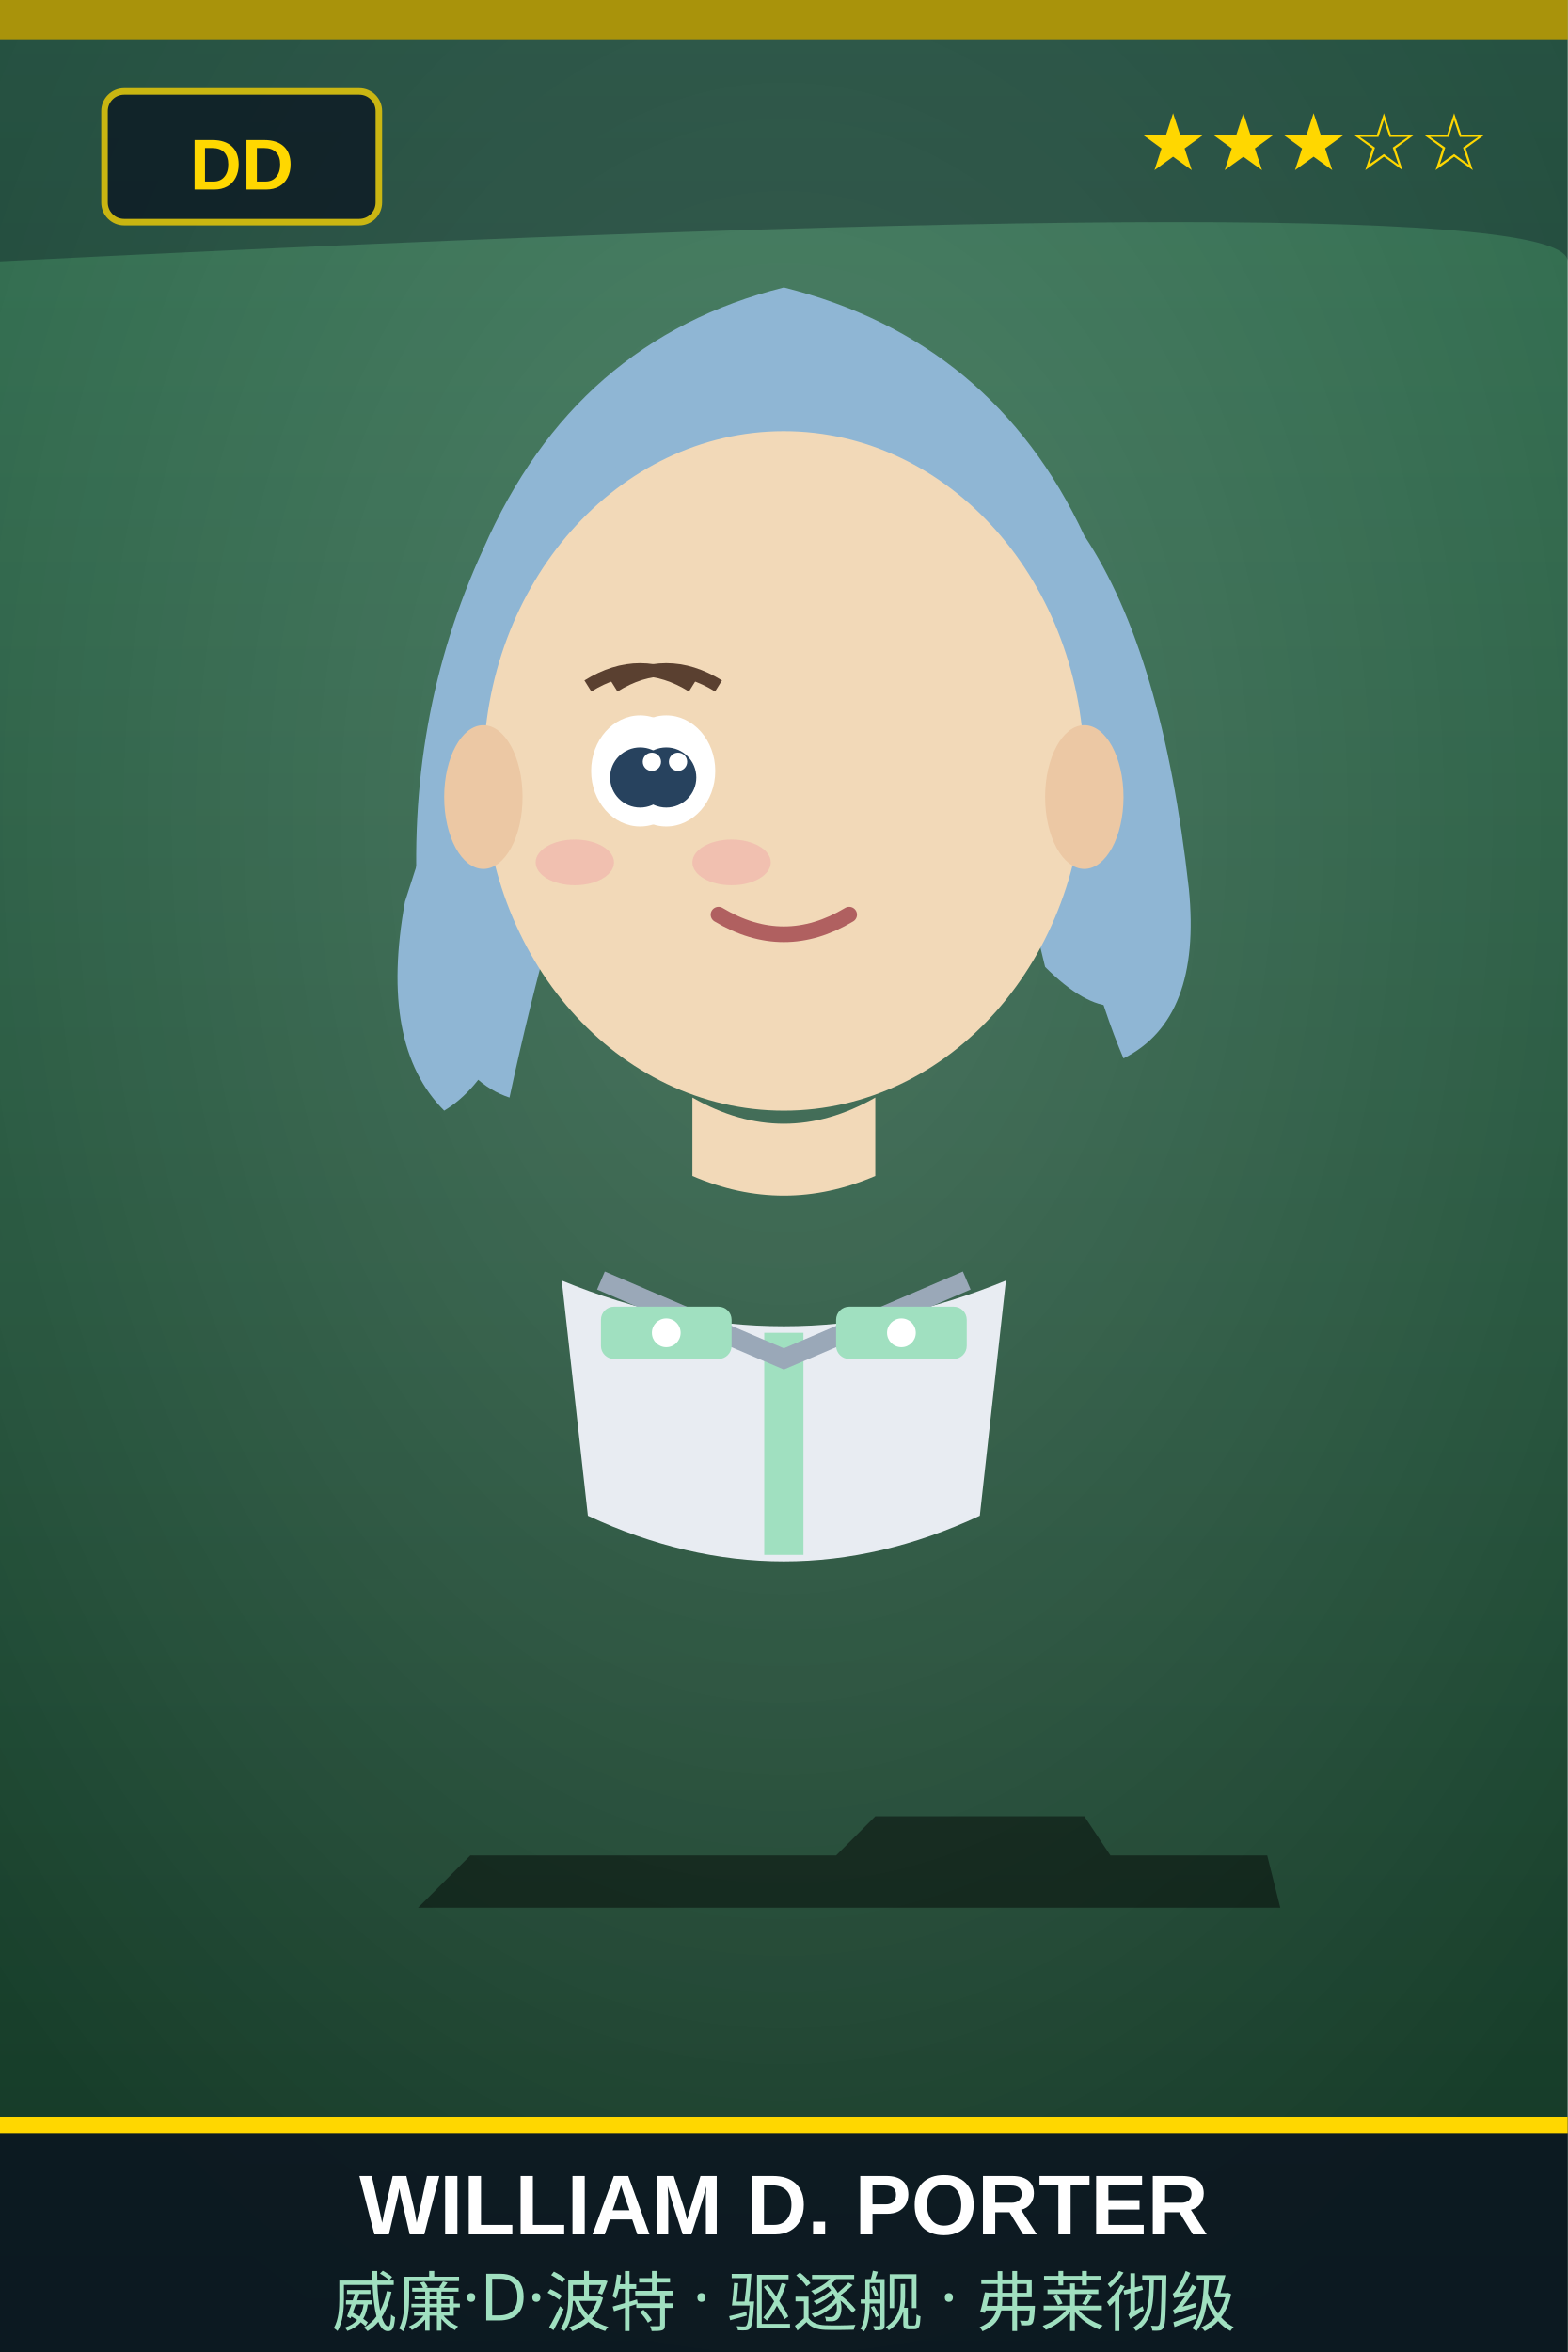
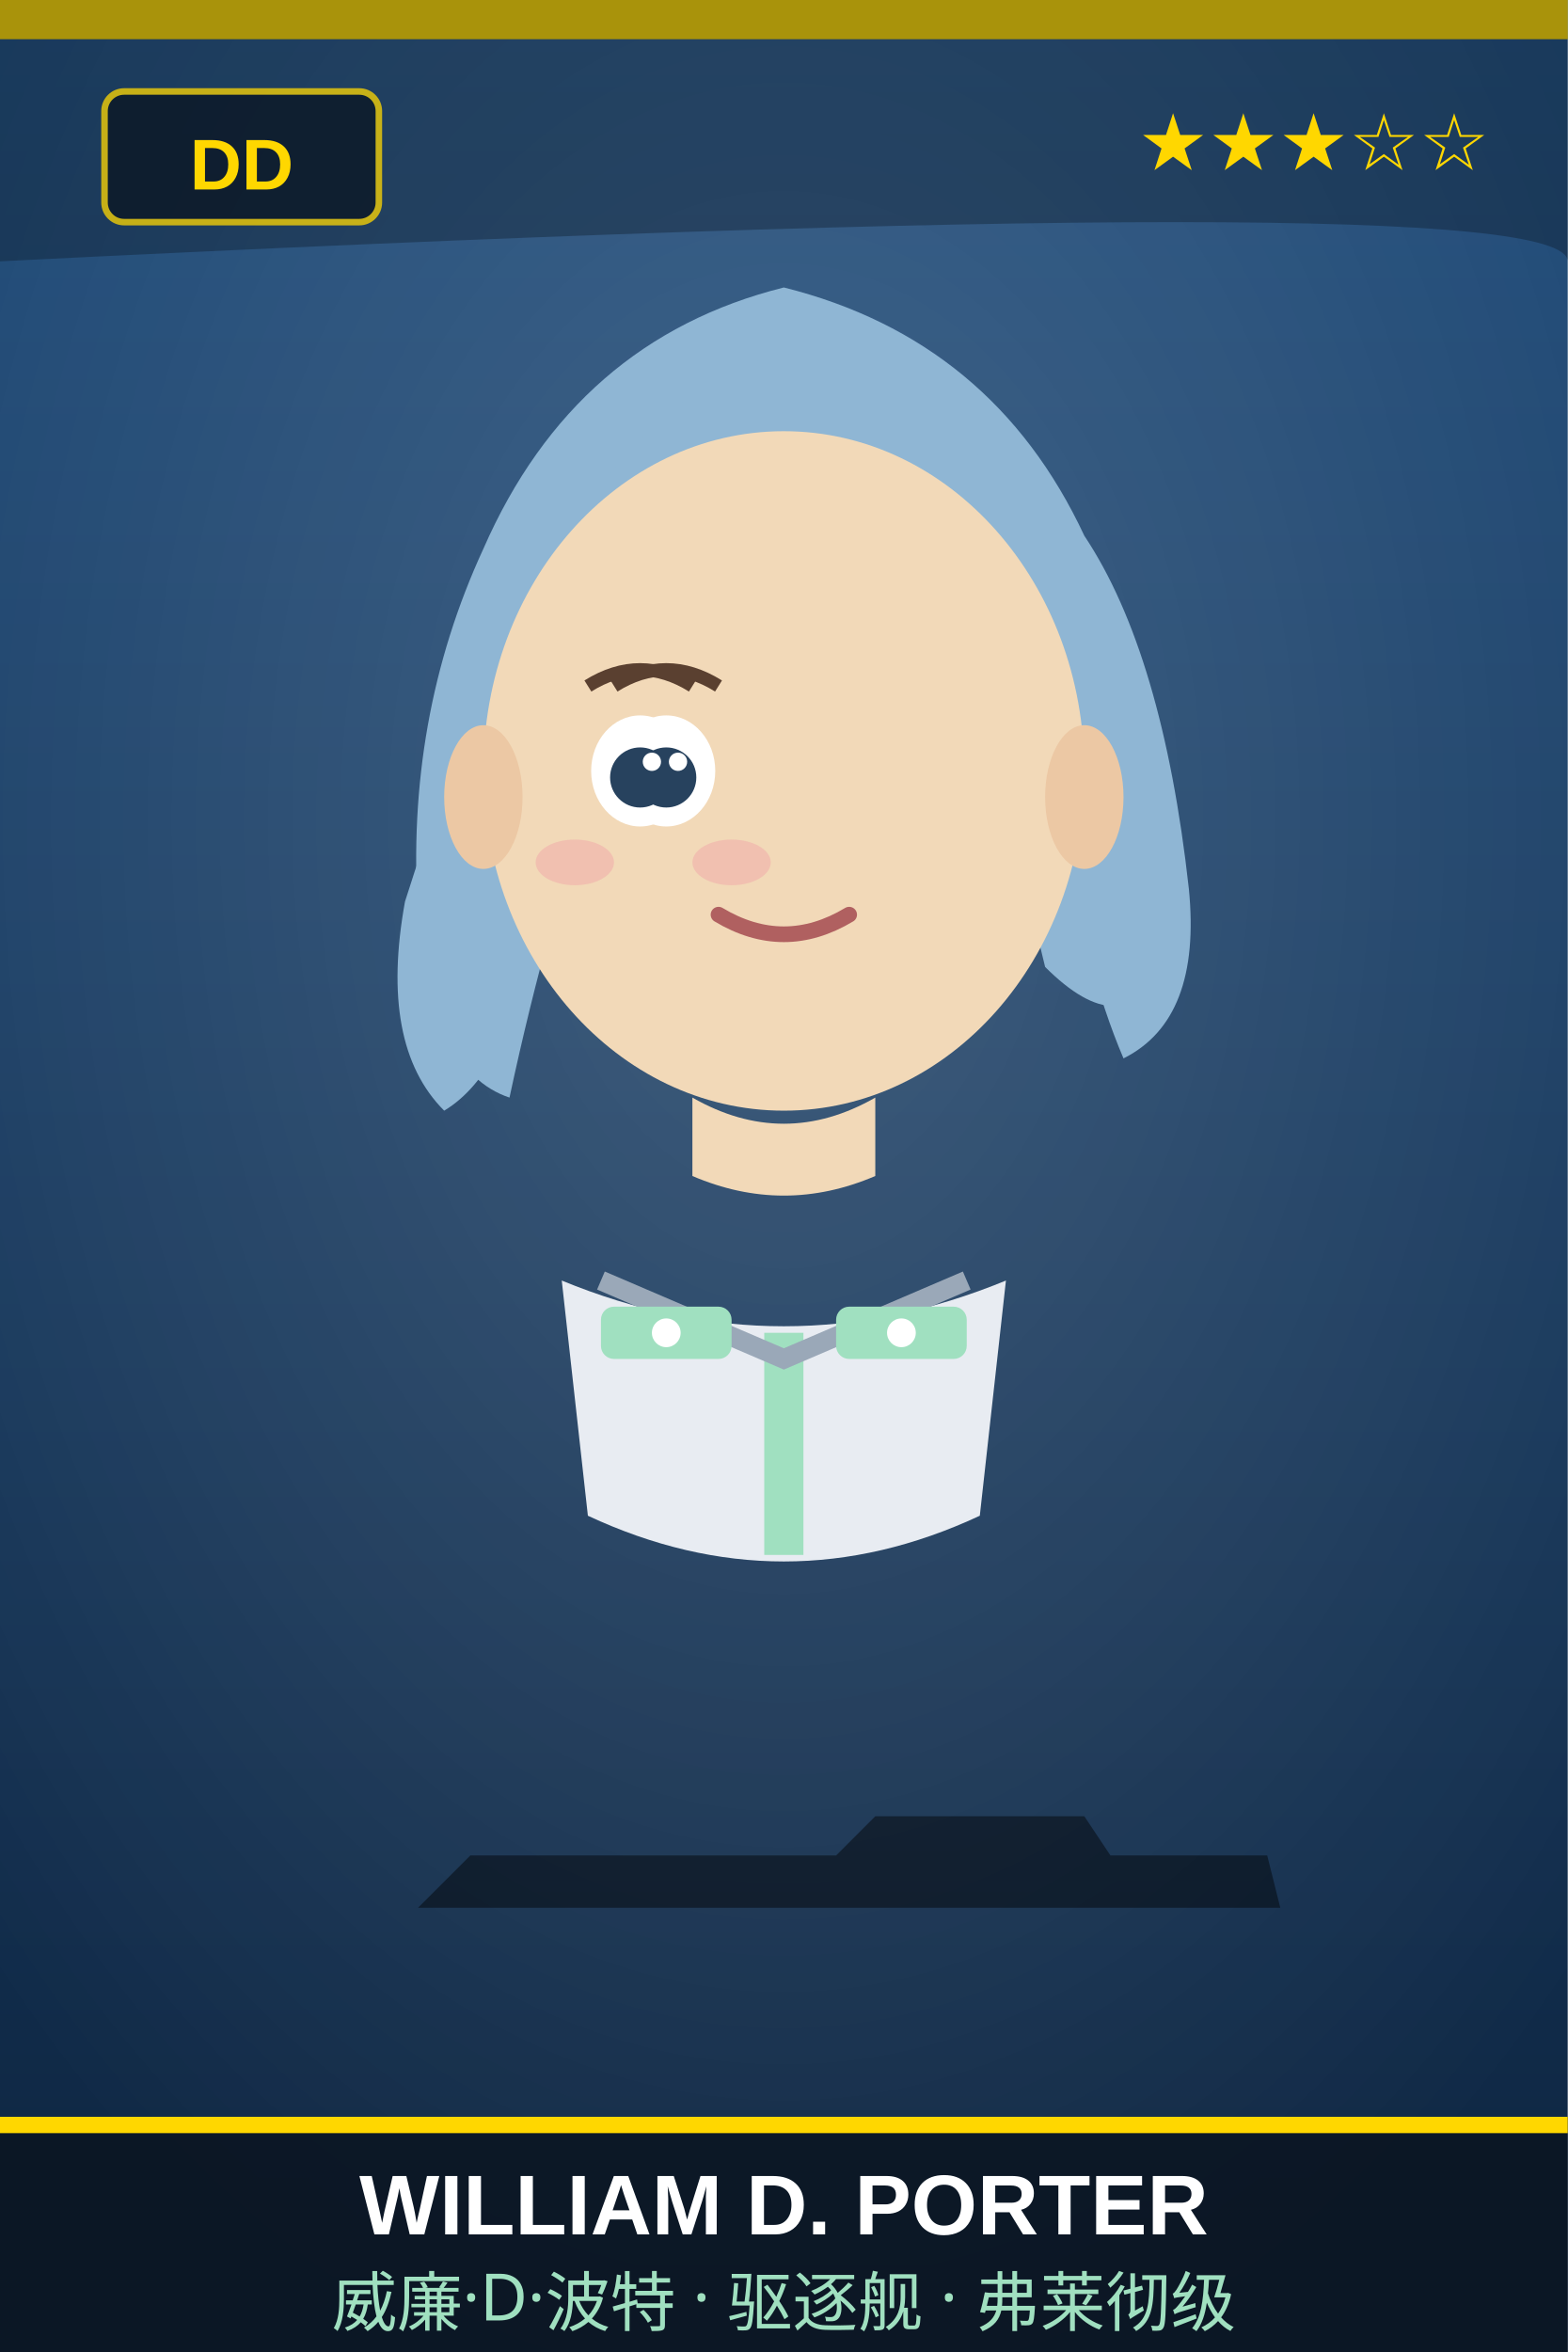
<svg xmlns="http://www.w3.org/2000/svg" width="240" height="360" viewBox="0 0 240 360">
  <defs>
    <linearGradient id="bg" x1="0" y1="0" x2="0" y2="1">
-       <stop offset="0" stop-color="#2f6f4f" />
-       <stop offset="1" stop-color="#143725" />
+       <stop offset="0" stop-color="#1c4a7a" />
+       <stop offset="1" stop-color="#0e2540" />
    </linearGradient>
    <radialGradient id="glow" cx="0.5" cy="0.35" r="0.7">
      <stop offset="0" stop-color="#ffffff" stop-opacity="0.18" />
      <stop offset="1" stop-color="#ffffff" stop-opacity="0" />
    </radialGradient>
  </defs>
  <rect width="240" height="360" fill="url(#bg)" />
  <rect width="240" height="360" fill="url(#glow)" />
  <rect x="0" y="0" width="240" height="6" fill="#ffd700" />
  <path d="M0,40 Q240,28 240,40 L240,0 L0,0 Z" fill="#0a1420" opacity="0.35" />
  <g transform="translate(16,14)">
    <rect width="42" height="20" rx="3" fill="#0a1420" opacity="0.75" stroke="#ffd700" stroke-width="1" />
    <text x="21" y="15" font-size="11" font-weight="bold" text-anchor="middle" fill="#ffd700" font-family="Arial">DD</text>
  </g>
  <text x="228" y="26" font-size="12" text-anchor="end" fill="#ffd700" font-family="Arial">★★★☆☆</text>
  <path d="M74,84 Q62,110 64,140 Q66,164 78,168 Q84,140 92,118 Q96,92 110,78 Q130,66 150,80 Q162,96 162,124 Q166,148 172,162 Q184,156 182,136 Q178,100 166,82 Q152,52 120,44 Q88,52 74,84 Z" fill="#8fb6d4" />
  <path d="M62,138 Q58,160 68,170 Q78,164 82,142 Q84,122 92,104 Q92,86 104,76 Q120,66 138,78 Q148,88 152,108 Q156,132 160,148 Q172,160 178,148 Q174,116 166,96 Q154,62 120,54 Q86,62 62,138 Z" fill="#8fb6d4" />
  <ellipse cx="120" cy="118" rx="46" ry="52" fill="#f2d9b8" />
  <ellipse cx="74" cy="122" rx="6" ry="11" fill="#ecc8a4" />
  <ellipse cx="166" cy="122" rx="6" ry="11" fill="#ecc8a4" />
  <path d="M106,168 Q120,176 134,168 L134,180 Q120,186 106,180 Z" fill="#f2d9b8" />
  <path d="M86,196 Q120,210 154,196 L150,232 Q120,246 90,232 Z" fill="#e8ecf2" />
  <path d="M120,204 L120,238" stroke="#a0e0c0" stroke-width="6" />
  <path d="M92,196 L120,208 L148,196" stroke="#9aa8b8" stroke-width="3" fill="none" />
  <rect x="92" y="200" width="20" height="8" rx="2" fill="#a0e0c0" />
  <rect x="128" y="200" width="20" height="8" rx="2" fill="#a0e0c0" />
  <circle cx="102" cy="204" r="2.2" fill="#fff" />
  <circle cx="138" cy="204" r="2.2" fill="#fff" />
  <ellipse cx="102" cy="118" rx="7.5" ry="8.5" fill="#fff" />
  <ellipse cx="98" cy="118" rx="7.5" ry="8.5" fill="#fff" />
  <circle cx="102" cy="119" r="4.6" fill="#27425e" />
  <circle cx="98" cy="119" r="4.6" fill="#27425e" />
  <circle cx="103.8" cy="116.6" r="1.4" fill="#fff" />
  <circle cx="99.8" cy="116.6" r="1.4" fill="#fff" />
  <path d="M94,105 Q102,100 110,105" stroke="#5a4030" stroke-width="2" fill="none" />
  <path d="M90,105 Q98,100 106,105" stroke="#5a4030" stroke-width="2" fill="none" />
  <path d="M110,140 Q120,146 130,140" stroke="#b06060" stroke-width="2.4" fill="none" stroke-linecap="round" />
  <ellipse cx="88" cy="132" rx="6" ry="3.5" fill="#f0a8a8" opacity="0.5" />
  <ellipse cx="112" cy="132" rx="6" ry="3.5" fill="#f0a8a8" opacity="0.5" />
  <g transform="translate(0,0)" fill="#000" opacity="0.45">
    <path d="M64,292 L72,284 L128,284 L134,278 L166,278 L170,284 L194,284 L196,292 Z" />
  </g>
  <rect x="0" y="324" width="240" height="36" fill="#0a1420" opacity="0.85" />
  <rect x="0" y="324" width="240" height="2.5" fill="#ffd700" />
  <text x="120" y="342" font-size="13" font-weight="bold" text-anchor="middle" fill="#ffffff" font-family="Arial">WILLIAM D. PORTER</text>
  <text x="120" y="356" font-size="10" text-anchor="middle" fill="#a0e0c0" font-family="'Microsoft YaHei', sans-serif">威廉·D·波特 · 驱逐舰 · 弗莱彻级</text>
</svg>
